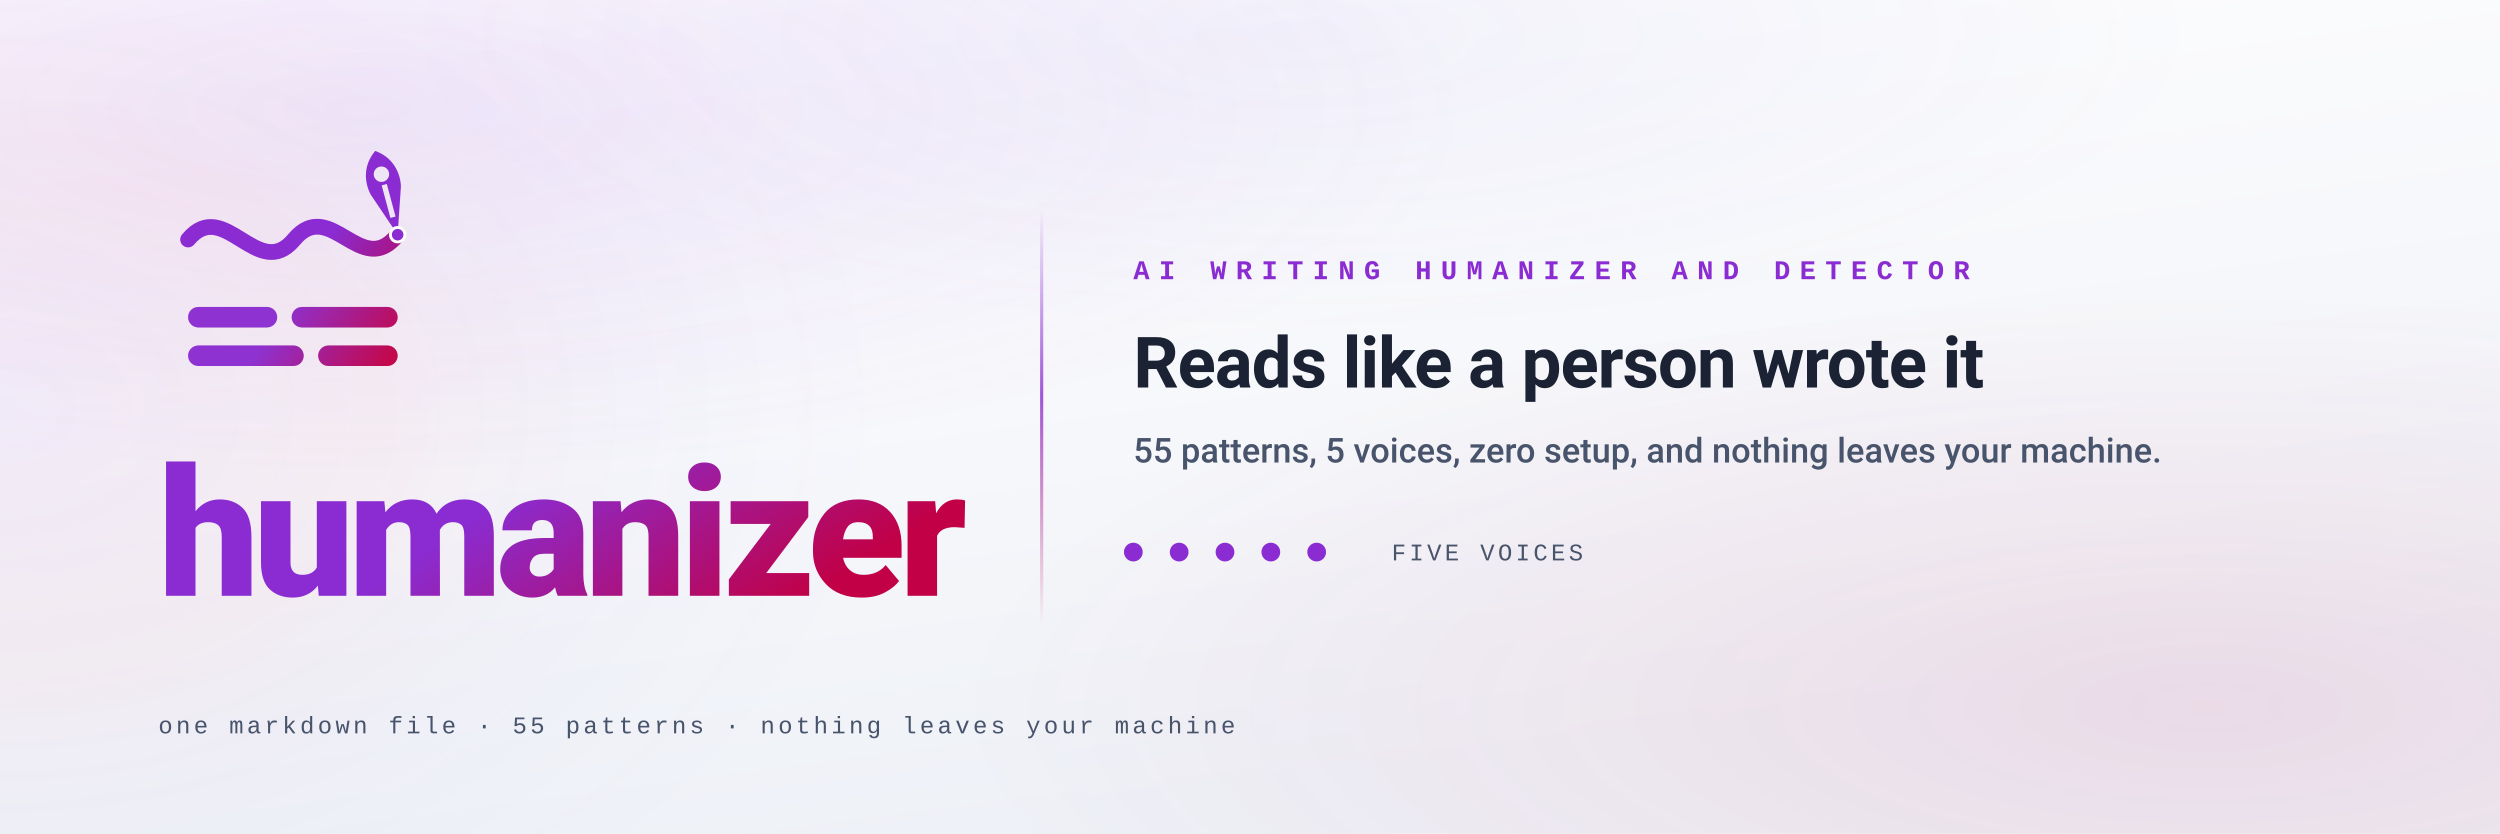
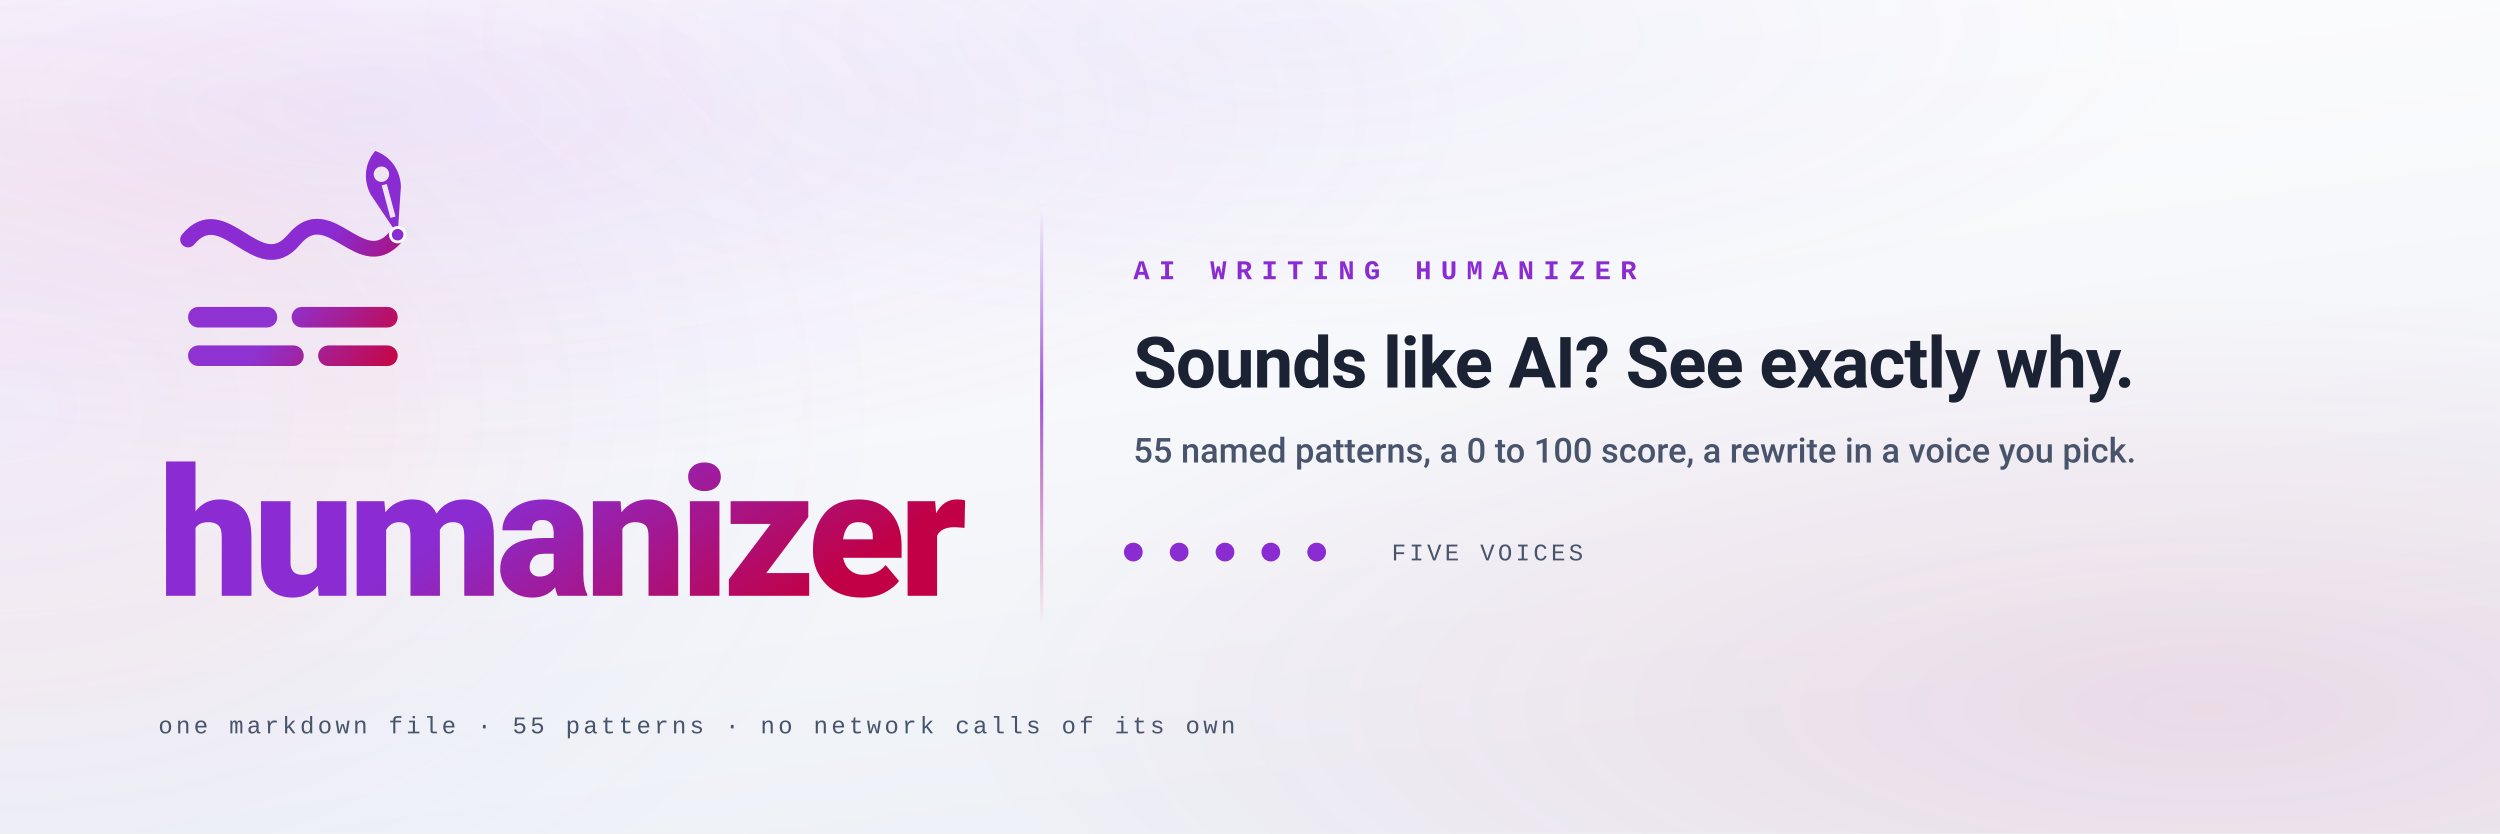
<svg xmlns="http://www.w3.org/2000/svg" viewBox="0 0 1200 400" fill="none" role="img" aria-label="humanizer, an AI writing humanizer and detector: reads like a person wrote it">
  <defs>
    <linearGradient id="hm-ground" x1="0" y1="0" x2="0.4" y2="1">
      <stop offset="0%" stop-color="#FFFFFF" />
      <stop offset="55%" stop-color="#F7F8FB" />
      <stop offset="100%" stop-color="#EEF1F7" />
    </linearGradient>
    <radialGradient id="hm-bloomA" cx="0.15" cy="0.13" r="0.44">
      <stop offset="0%" stop-color="#8A2CD1" stop-opacity="0.10" />
      <stop offset="100%" stop-color="#8A2CD1" stop-opacity="0" />
    </radialGradient>
    <radialGradient id="hm-bloomB" cx="0.88" cy="0.85" r="0.50">
      <stop offset="0%" stop-color="#C10045" stop-opacity="0.09" />
      <stop offset="100%" stop-color="#C10045" stop-opacity="0" />
    </radialGradient>
    <radialGradient id="hm-bloomC" cx="0.52" cy="0.04" r="0.36">
      <stop offset="0%" stop-color="#5D4BD1" stop-opacity="0.06" />
      <stop offset="100%" stop-color="#5D4BD1" stop-opacity="0" />
    </radialGradient>
    <radialGradient id="hm-wash" cx="0.5" cy="0.5" r="0.5">
      <stop offset="0%" stop-color="#8A2CD1" stop-opacity="0.07" />
      <stop offset="42%" stop-color="#C10045" stop-opacity="0.043" />
      <stop offset="76%" stop-color="#5D4BD1" stop-opacity="0.016" />
      <stop offset="100%" stop-color="#5D4BD1" stop-opacity="0" />
    </radialGradient>
    <clipPath id="hm-frame">
      <rect width="1200" height="400" />
    </clipPath>
    <linearGradient id="hm-rule" gradientUnits="userSpaceOnUse" x1="500" y1="100" x2="500" y2="300">
      <stop offset="0%" stop-color="#8A2CD1" stop-opacity="0" />
      <stop offset="45%" stop-color="#8A2CD1" stop-opacity="0.8" />
      <stop offset="100%" stop-color="#C10045" stop-opacity="0" />
    </linearGradient>
    <linearGradient id="hm-ink" gradientUnits="userSpaceOnUse" x1="44" y1="84" x2="214" y2="196">
      <stop class="hmk1" offset="0%" stop-color="#8A2CD1" />
      <stop class="hmk2" offset="52%" stop-color="#8A2CD1" />
      <stop class="hmk3" offset="100%" stop-color="#C10045" />
    </linearGradient>
    <clipPath id="hm-r1">
      <rect class="hmw1" x="42" y="158" width="174" height="19" />
    </clipPath>
    <clipPath id="hm-r2">
      <rect class="hmw2" x="42" y="190" width="174" height="19" />
    </clipPath>
    <linearGradient id="hm-word" x1="0" y1="0" x2="1" y2="0.25">
      <stop class="hmk1" offset="0%" stop-color="#8A2CD1" />
      <stop class="hmk2" offset="46%" stop-color="#8A2CD1" />
      <stop class="hmk3" offset="100%" stop-color="#C10045" />
    </linearGradient>
  </defs>
  <style>
    .disp { font-family: system-ui, -apple-system, 'Segoe UI', Roboto, 'Helvetica Neue', Arial, sans-serif; }
    .mono { font-family: ui-monospace, SFMono-Regular, 'SF Mono', Menlo, Consolas, 'Liberation Mono', monospace; }
    .eyebrow { font-size: 13px; font-weight: 600; letter-spacing: 4.5px; fill: #8A2CD1; }
    .head    { font-size: 34px; font-weight: 700; fill: #1A2233; letter-spacing: -0.5px; }
    .sub     { font-size: 16.5px; font-weight: 500; fill: #48546B; }
    .tag     { font-size: 11.5px; letter-spacing: 1.6px; fill: #48546B; }
    .chip    { font-size: 11.5px; letter-spacing: 1.2px; fill: #48546B; }
    @keyframes hm-breathe { 0%,100% { opacity:0.72; } 50% { opacity:1; } }
    .hmbloom { animation: hm-breathe 11s ease-in-out infinite; }
    @keyframes hm-sweep { 0% { transform: translateX(-360px); } 100% { transform: translateX(1560px); } }
    .hmwash { animation: hm-sweep 17s cubic-bezier(.5,0,.5,1) infinite; }
    @keyframes hm-pip { 0%,100% { opacity: 0.5; } 50% { opacity: 1; } }
    .hmp1 { animation: hm-pip 5s ease-in-out infinite 0.0s; }
    .hmp2 { animation: hm-pip 5s ease-in-out infinite 0.35s; }
    .hmp3 { animation: hm-pip 5s ease-in-out infinite 0.7s; }
    .hmp4 { animation: hm-pip 5s ease-in-out infinite 1.05s; }
    .hmp5 { animation: hm-pip 5s ease-in-out infinite 1.4s; }
    @keyframes hm-ride{0%{transform:translate(42.0px,102.0px)}2.9%{transform:translate(52.9px,93.2px)}5.7%{transform:translate(66.8px,92.4px)}8.6%{transform:translate(79.7px,98.2px)}11.4%{transform:translate(91.7px,105.5px)}14.3%{transform:translate(104.5px,111.4px)}17.1%{transform:translate(118.2px,111.1px)}20%{transform:translate(129.6px,102.5px)}22.9%{transform:translate(140.0px,93.6px)}25.7%{transform:translate(153.8px,91.9px)}28.6%{transform:translate(166.7px,97.1px)}31.4%{transform:translate(178.9px,104.1px)}34.3%{transform:translate(192.0px,109.3px)}37.1%{transform:translate(205.6px,107.3px)}40%{transform:translate(216.0px,98.0px)}88%{transform:translate(216.0px,98.0px)}100%{transform:translate(42.0px,102.0px)}}
    @keyframes hm-draw { 0% { stroke-dashoffset: 200; } 40% { stroke-dashoffset: 0; }
                        88% { stroke-dashoffset: 0; } 100% { stroke-dashoffset: 200; } }
    @keyframes hm-w1 { 0%,40% { width: 0; } 54%,90% { width: 174px; } 98%,100% { width: 0; } }
    @keyframes hm-w2 { 0%,48% { width: 0; } 62%,90% { width: 174px; } 98%,100% { width: 0; } }
    /* V3a: the nib and the ink it lays down must both be linear or the nib lags the stroke */
    .hmnib { transform: translate(216px, 98px); animation: hm-ride 7s linear infinite; }
    .hmstroke { stroke-dasharray: 200; animation: hm-draw 7s linear infinite; }
    .hmw1 { animation: hm-w1 7s cubic-bezier(.3,0,.2,1) infinite; }
    .hmw2 { animation: hm-w2 7s cubic-bezier(.3,0,.2,1) infinite; }
    @keyframes hm-k1 { 0%,100% { stop-color:#8A2CD1; } 50% { stop-color:#8A2CD1; } }
    @keyframes hm-k2 { 0%,100% { stop-color:#8A2CD1; } 50% { stop-color:#C10045; } }
    @keyframes hm-k3 { 0%,100% { stop-color:#C10045; } 50% { stop-color:#5D4BD1; } }
    .hmk1 { animation: hm-k1 14s ease-in-out infinite; }
    .hmk2 { animation: hm-k2 14s ease-in-out infinite; }
    .hmk3 { animation: hm-k3 14s ease-in-out infinite; }
    @media (prefers-reduced-motion: reduce) { * { animation: none !important; } }
  </style>
  <rect width="1200" height="400" fill="url(#hm-ground)" />
  <g class="hmbloom">
    <rect width="1200" height="400" fill="url(#hm-bloomA)" />
    <rect width="1200" height="400" fill="url(#hm-bloomB)" />
    <rect width="1200" height="400" fill="url(#hm-bloomC)" />
  </g>
  <g clip-path="url(#hm-frame)">
    <g transform="translate(0,196)">
      <ellipse class="hmwash" cx="0" cy="0" rx="430" ry="300" fill="url(#hm-wash)" />
    </g>
  </g>
  <g transform="translate(66,56) scale(0.5781)">
    <g opacity="0.26">
      <path d="M42 102 C72 66, 100 138, 130 102 C160 66, 186 136, 216 98" fill="none" stroke="url(#hm-ink)" stroke-width="13" stroke-linecap="round" />
      <g fill="url(#hm-ink)">
        <rect x="42" y="158" width="74" height="17" rx="8.5" />
        <rect x="128" y="158" width="88" height="17" rx="8.5" />
        <rect x="42" y="190" width="96" height="17" rx="8.5" />
        <rect x="150" y="190" width="66" height="17" rx="8.5" />
      </g>
    </g>
    <g>
      <path class="hmstroke" d="M42 102 C72 66, 100 138, 130 102 C160 66, 186 136, 216 98" pathLength="200" fill="none" stroke="url(#hm-ink)" stroke-width="13" stroke-linecap="round" />
    </g>
    <g fill="url(#hm-ink)" opacity="0.95">
      <g clip-path="url(#hm-r1)">
        <rect x="42" y="158" width="74" height="17" rx="8.5" />
        <rect x="128" y="158" width="88" height="17" rx="8.5" />
      </g>
      <g clip-path="url(#hm-r2)">
        <rect x="42" y="190" width="96" height="17" rx="8.5" />
        <rect x="150" y="190" width="66" height="17" rx="8.5" />
      </g>
    </g>
    <g class="hmnib">
      <g transform="rotate(-15)">
        <path fill="url(#hm-ink)" fill-rule="evenodd" d="M0 0 L-13 -38 C-15.5 -49 -13 -63 0 -72 C13 -63 15.5 -49 13 -38 Z                M-2.2 -15 L-2.2 -43 L2.2 -43 L2.2 -15 Z                M-6.4 -52 A6.4 6.4 0 1 0 6.4 -52 A6.4 6.4 0 1 0 -6.4 -52 Z" />
      </g>
      <g>
        <circle r="6" fill="#8A2CD1" />
        <circle r="6" fill="none" stroke="#FFFFFF" stroke-width="2.4" />
      </g>
    </g>
  </g>
  <g>
    <text class="disp" x="76" y="286" font-size="86" font-weight="800" letter-spacing="-3.0" fill="url(#hm-word)">humanizer</text>
  </g>
  <line x1="500" y1="100" x2="500" y2="300" stroke="url(#hm-rule)" stroke-width="1.5" />
  <g transform="translate(544,0)">
-     <text class="mono eyebrow" x="0" y="134">AI WRITING HUMANIZER AND DETECTOR</text>
-     <text class="disp head" x="0" y="186">Reads like a person wrote it</text>
-     <text class="disp sub" x="0" y="222">55 patterns, 5 voices, zero setup, and nothing leaves your machine.</text>
+     <text class="mono eyebrow" x="0" y="134">AI WRITING HUMANIZER</text>
+     <text class="disp head" x="0" y="186">Sounds like AI? See exactly why.</text>
+     <text class="disp sub" x="0" y="222">55 named patterns, a 0 to 100 score, a rewrite in a voice you pick.</text>
    <g transform="translate(0,265)">
      <g class="hmp1">
        <circle cx="0" cy="0" r="4.5" fill="#8A2CD1" />
      </g>
      <g class="hmp2">
        <circle cx="22" cy="0" r="4.5" fill="#8A2CD1" />
      </g>
      <g class="hmp3">
        <circle cx="44" cy="0" r="4.5" fill="#8A2CD1" />
      </g>
      <g class="hmp4">
        <circle cx="66" cy="0" r="4.5" fill="#8A2CD1" />
      </g>
      <g class="hmp5">
        <circle cx="88" cy="0" r="4.5" fill="#8A2CD1" />
      </g>
      <text class="mono tag" x="124" y="4">FIVE VOICES</text>
    </g>
  </g>
-   <text class="mono tag" x="76" y="352">one markdown file  ·  55 patterns  ·  nothing leaves your machine</text>
+   <text class="mono tag" x="76" y="352">one markdown file  ·  55 patterns  ·  no network calls of its own</text>
</svg>
